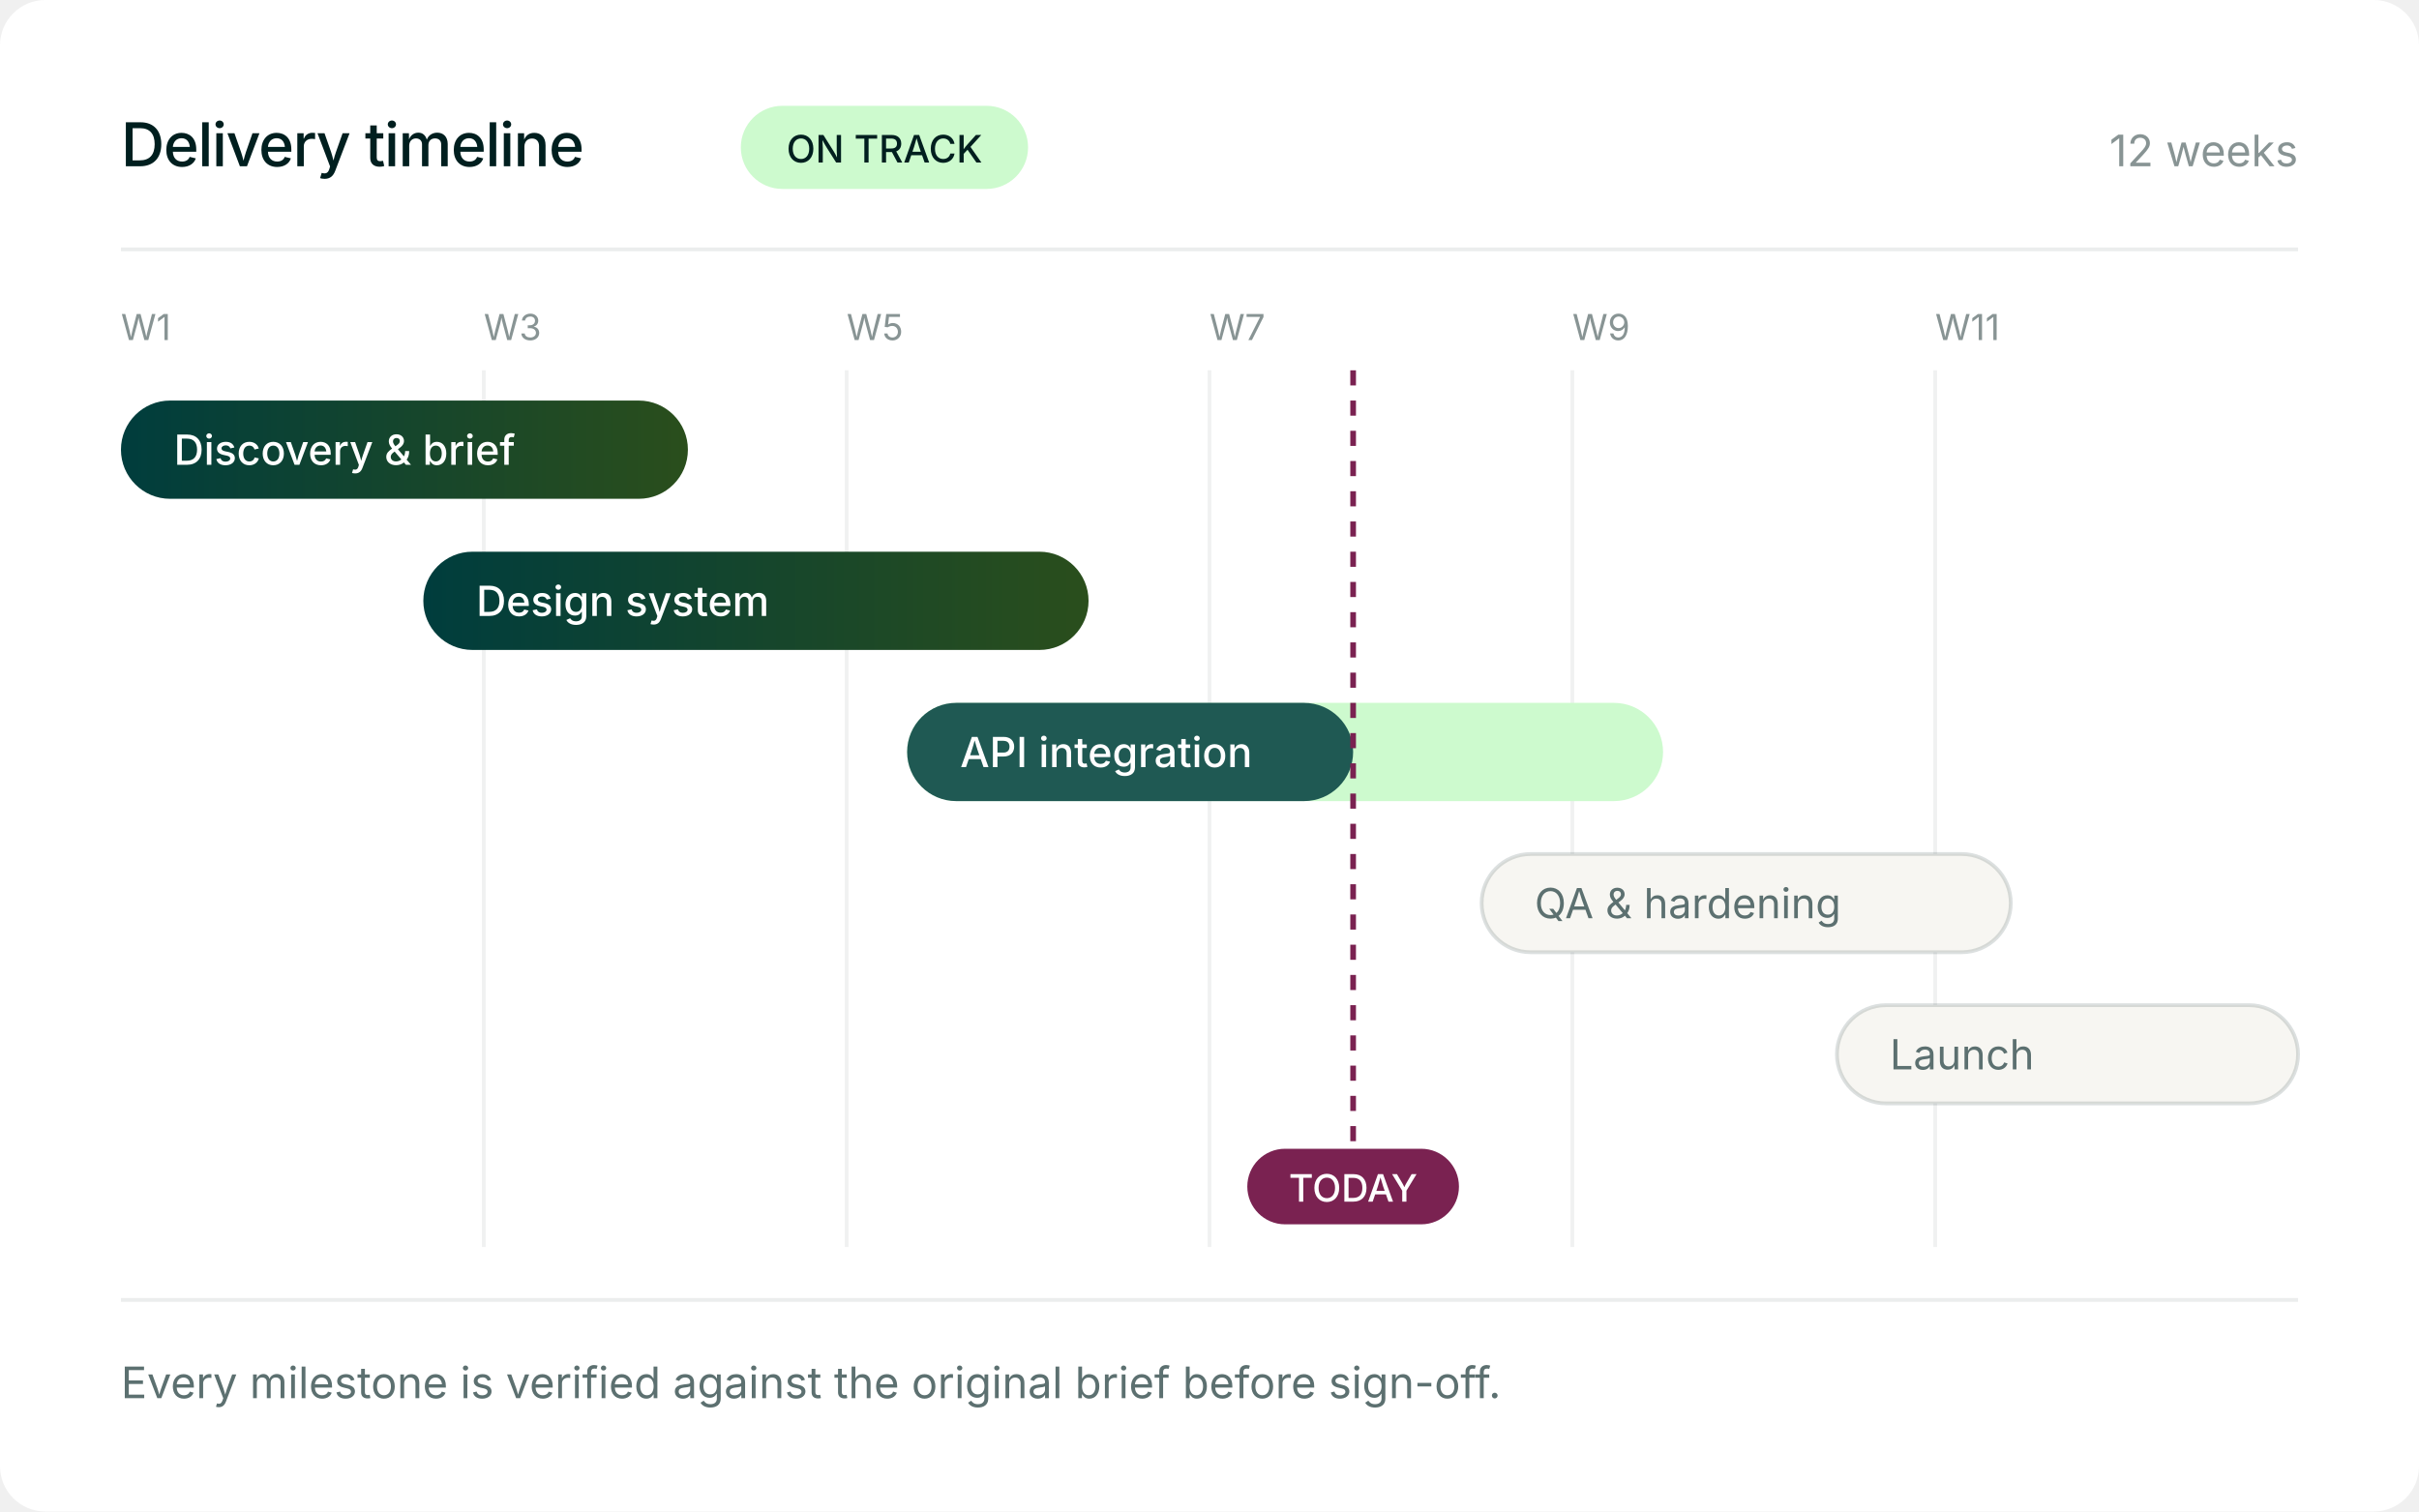
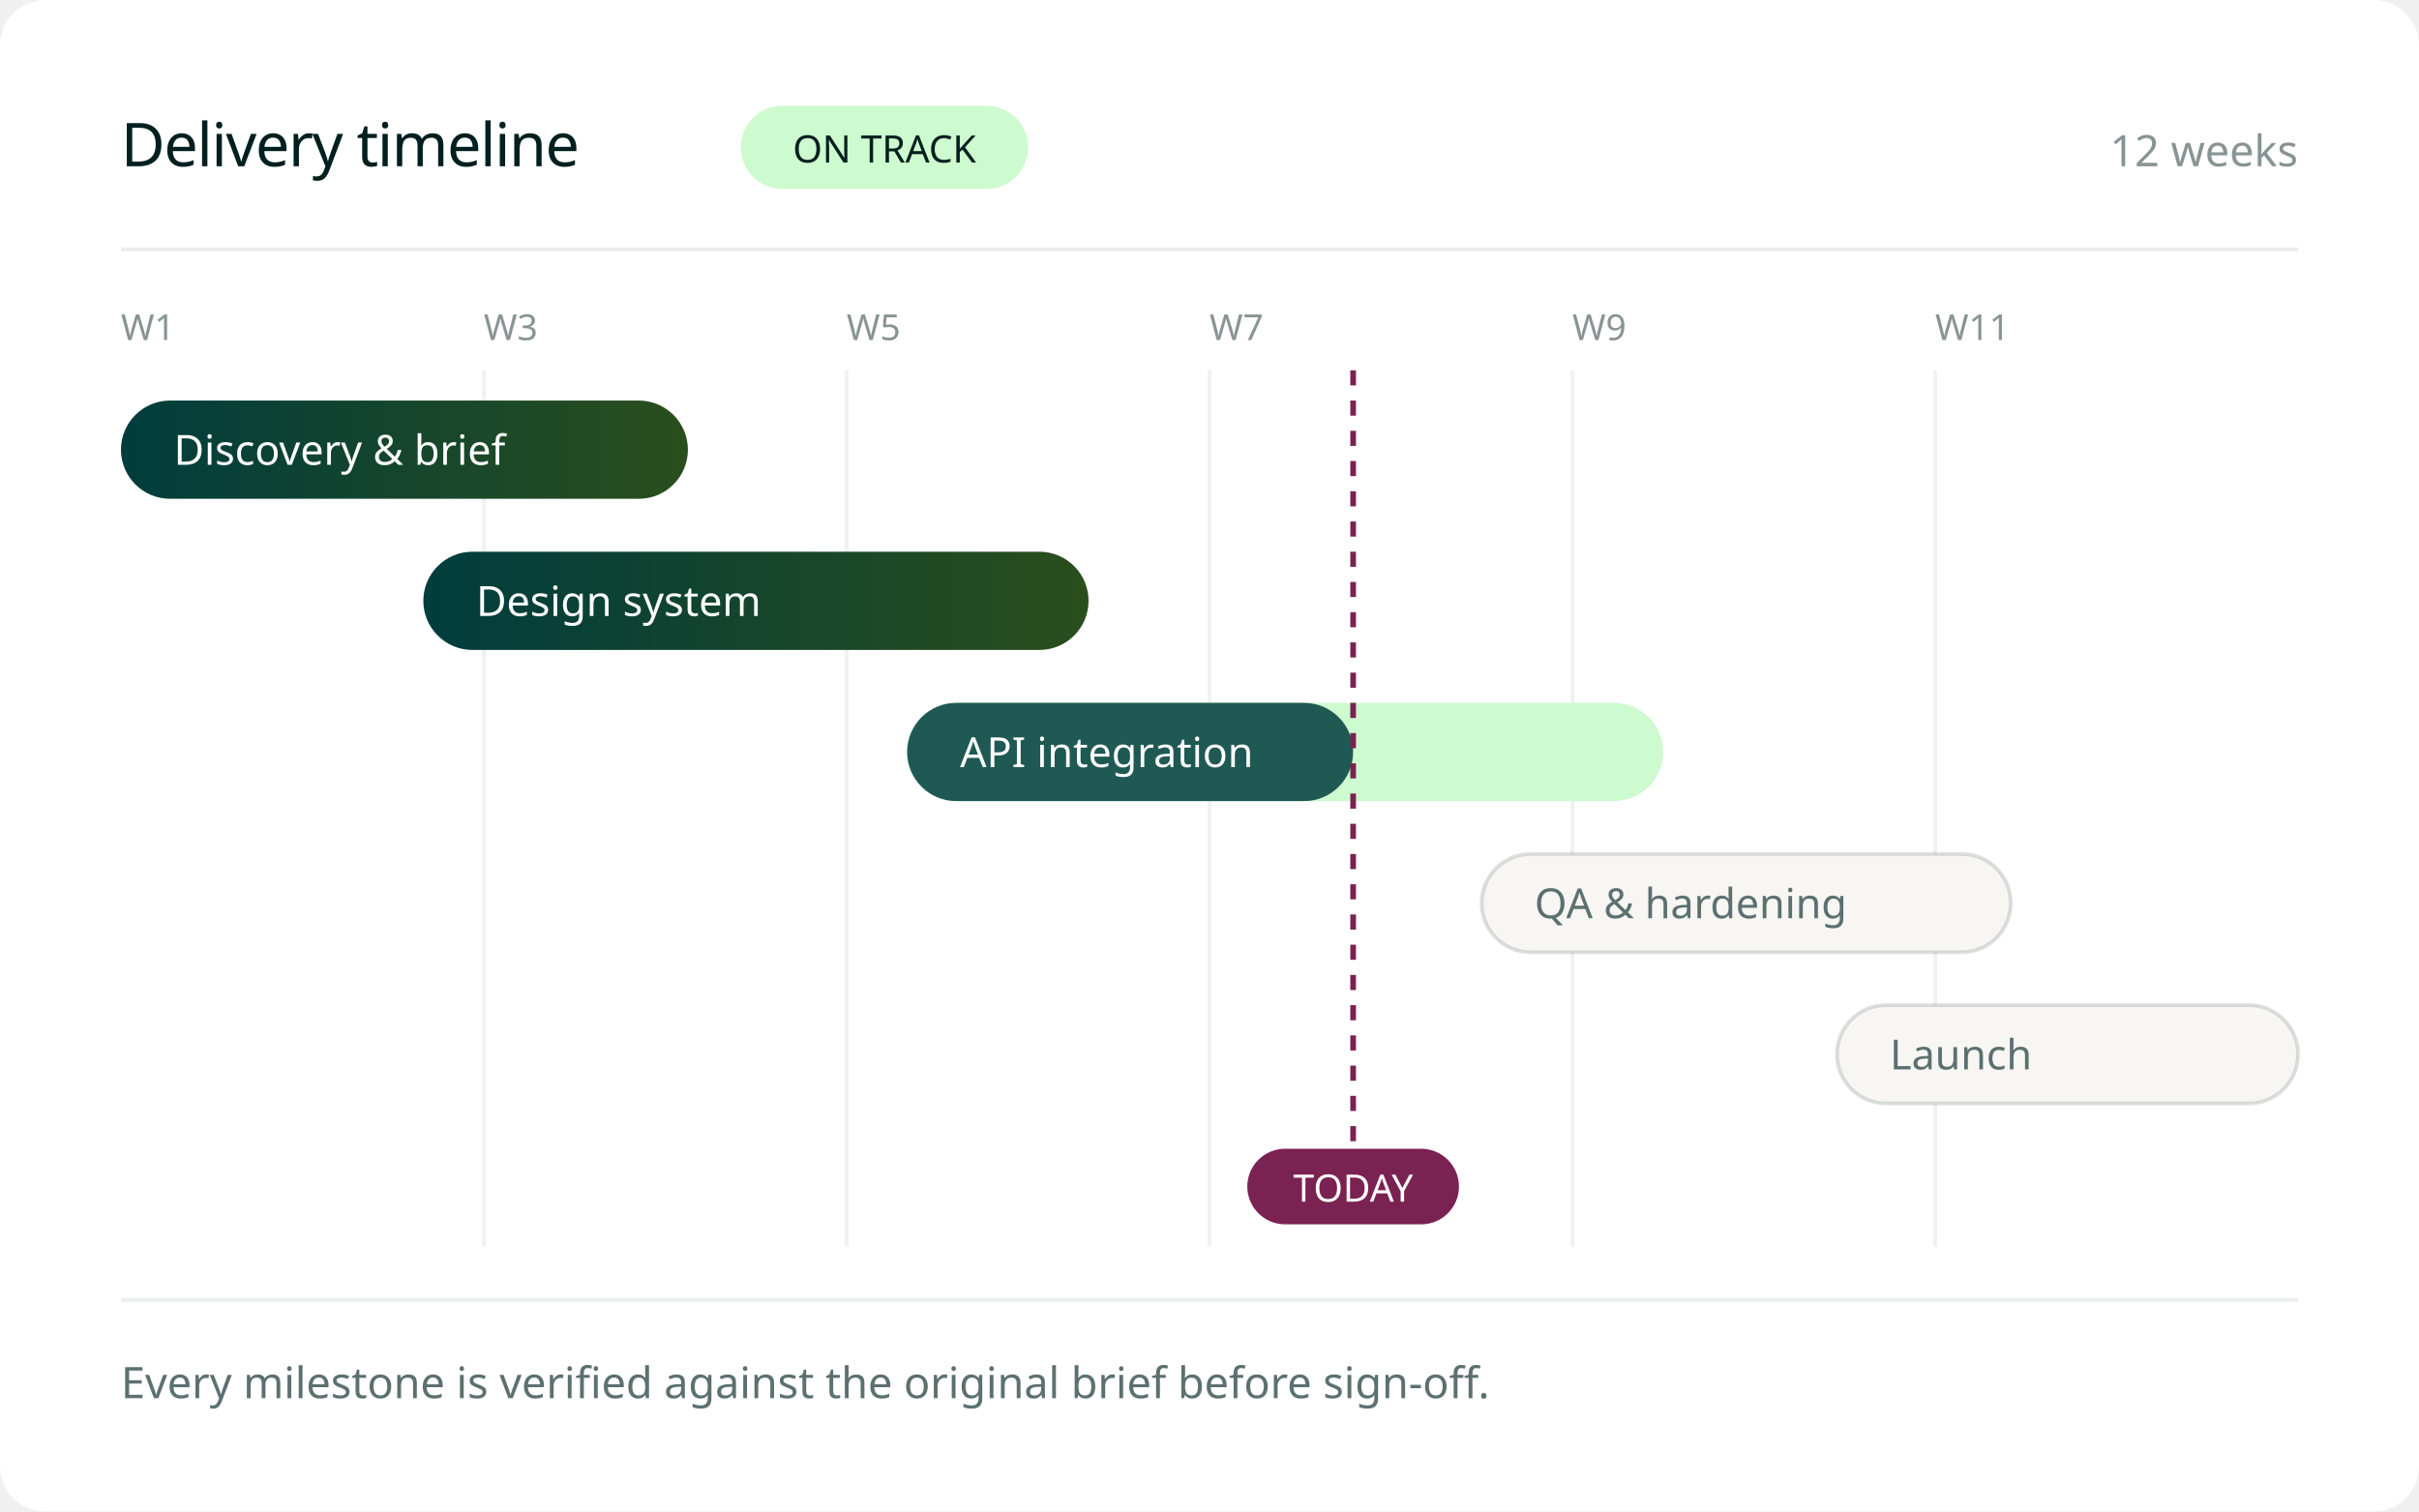
<svg xmlns="http://www.w3.org/2000/svg" viewBox="0 0 640 400" role="img" aria-label="Delivery timeline showing milestone progress week by week">
  <defs>
-     <style>.t{font-family:'DM Sans','Inter',system-ui,sans-serif}.m{font-weight:500}</style>
+     <style>.t{font-family:'Google Sans','Outfit',system-ui,sans-serif}.m{font-weight:500}</style>
    <linearGradient id="g2" x1="0" y1="0" x2="1" y2="0">
      <stop offset="0" stop-color="#003d3d" />
      <stop offset="1" stop-color="#2a4e1c" />
    </linearGradient>
  </defs>
  <rect width="640" height="400" rx="12" fill="#ffffff" />
  <text class="t m" x="32" y="44" font-size="16" fill="#001f1f" letter-spacing="-0.3">Delivery timeline</text>
  <rect x="196" y="28" width="76" height="22" rx="11" fill="#cdface" />
  <text class="t m" x="234" y="43" font-size="10" fill="#001f1f" text-anchor="middle">ON TRACK</text>
  <text class="t" x="608" y="44" font-size="11.5" fill="#889494" text-anchor="end">12 weeks</text>
  <line x1="32" y1="66" x2="608" y2="66" stroke="#001f1f" stroke-opacity="0.08" />
  <g fill="#889494" class="t" font-size="9.5">
    <text x="32" y="90">W1</text>
    <text x="128" y="90">W3</text>
    <text x="224" y="90">W5</text>
    <text x="320" y="90">W7</text>
    <text x="416" y="90">W9</text>
    <text x="512" y="90">W11</text>
  </g>
  <g stroke="#001f1f" stroke-opacity="0.06">
    <line x1="128" y1="98" x2="128" y2="330" />
    <line x1="224" y1="98" x2="224" y2="330" />
    <line x1="320" y1="98" x2="320" y2="330" />
    <line x1="416" y1="98" x2="416" y2="330" />
    <line x1="512" y1="98" x2="512" y2="330" />
  </g>
  <g>
    <rect x="32" y="106" width="150" height="26" rx="13" fill="url(#g2)" />
    <text class="t m" x="46" y="123" font-size="11" fill="#ffffff">Discovery &amp; brief</text>
    <rect x="112" y="146" width="176" height="26" rx="13" fill="url(#g2)" />
    <text class="t m" x="126" y="163" font-size="11" fill="#ffffff">Design system</text>
    <rect x="240" y="186" width="200" height="26" rx="13" fill="#cdface" />
    <text class="t m" x="254" y="203" font-size="11" fill="#001f1f">API integration</text>
    <rect x="240" y="186" width="118" height="26" rx="13" fill="#003d3d" fill-opacity="0.85" />
    <text class="t m" x="254" y="203" font-size="11" fill="#ffffff">API integration</text>
    <rect x="392" y="226" width="140" height="26" rx="13" fill="#f7f6f2" stroke="#001f1f" stroke-opacity="0.14" />
    <text class="t" x="406" y="243" font-size="11" fill="#5c7070">QA &amp; hardening</text>
    <rect x="486" y="266" width="122" height="26" rx="13" fill="#f7f6f2" stroke="#001f1f" stroke-opacity="0.14" />
    <text class="t" x="500" y="283" font-size="11" fill="#5c7070">Launch</text>
  </g>
  <line x1="358" y1="98" x2="358" y2="316" stroke="#7a2251" stroke-width="1.5" stroke-dasharray="4 4" />
  <rect x="330" y="304" width="56" height="20" rx="10" fill="#7a2251" />
  <text class="t m" x="358" y="318" font-size="10" fill="#ffffff" text-anchor="middle">TODAY</text>
  <line x1="32" y1="344" x2="608" y2="344" stroke="#001f1f" stroke-opacity="0.08" />
  <text class="t" x="32" y="370" font-size="11.5" fill="#5c7070">Every milestone is verified against the original brief before sign-off.</text>
</svg>
